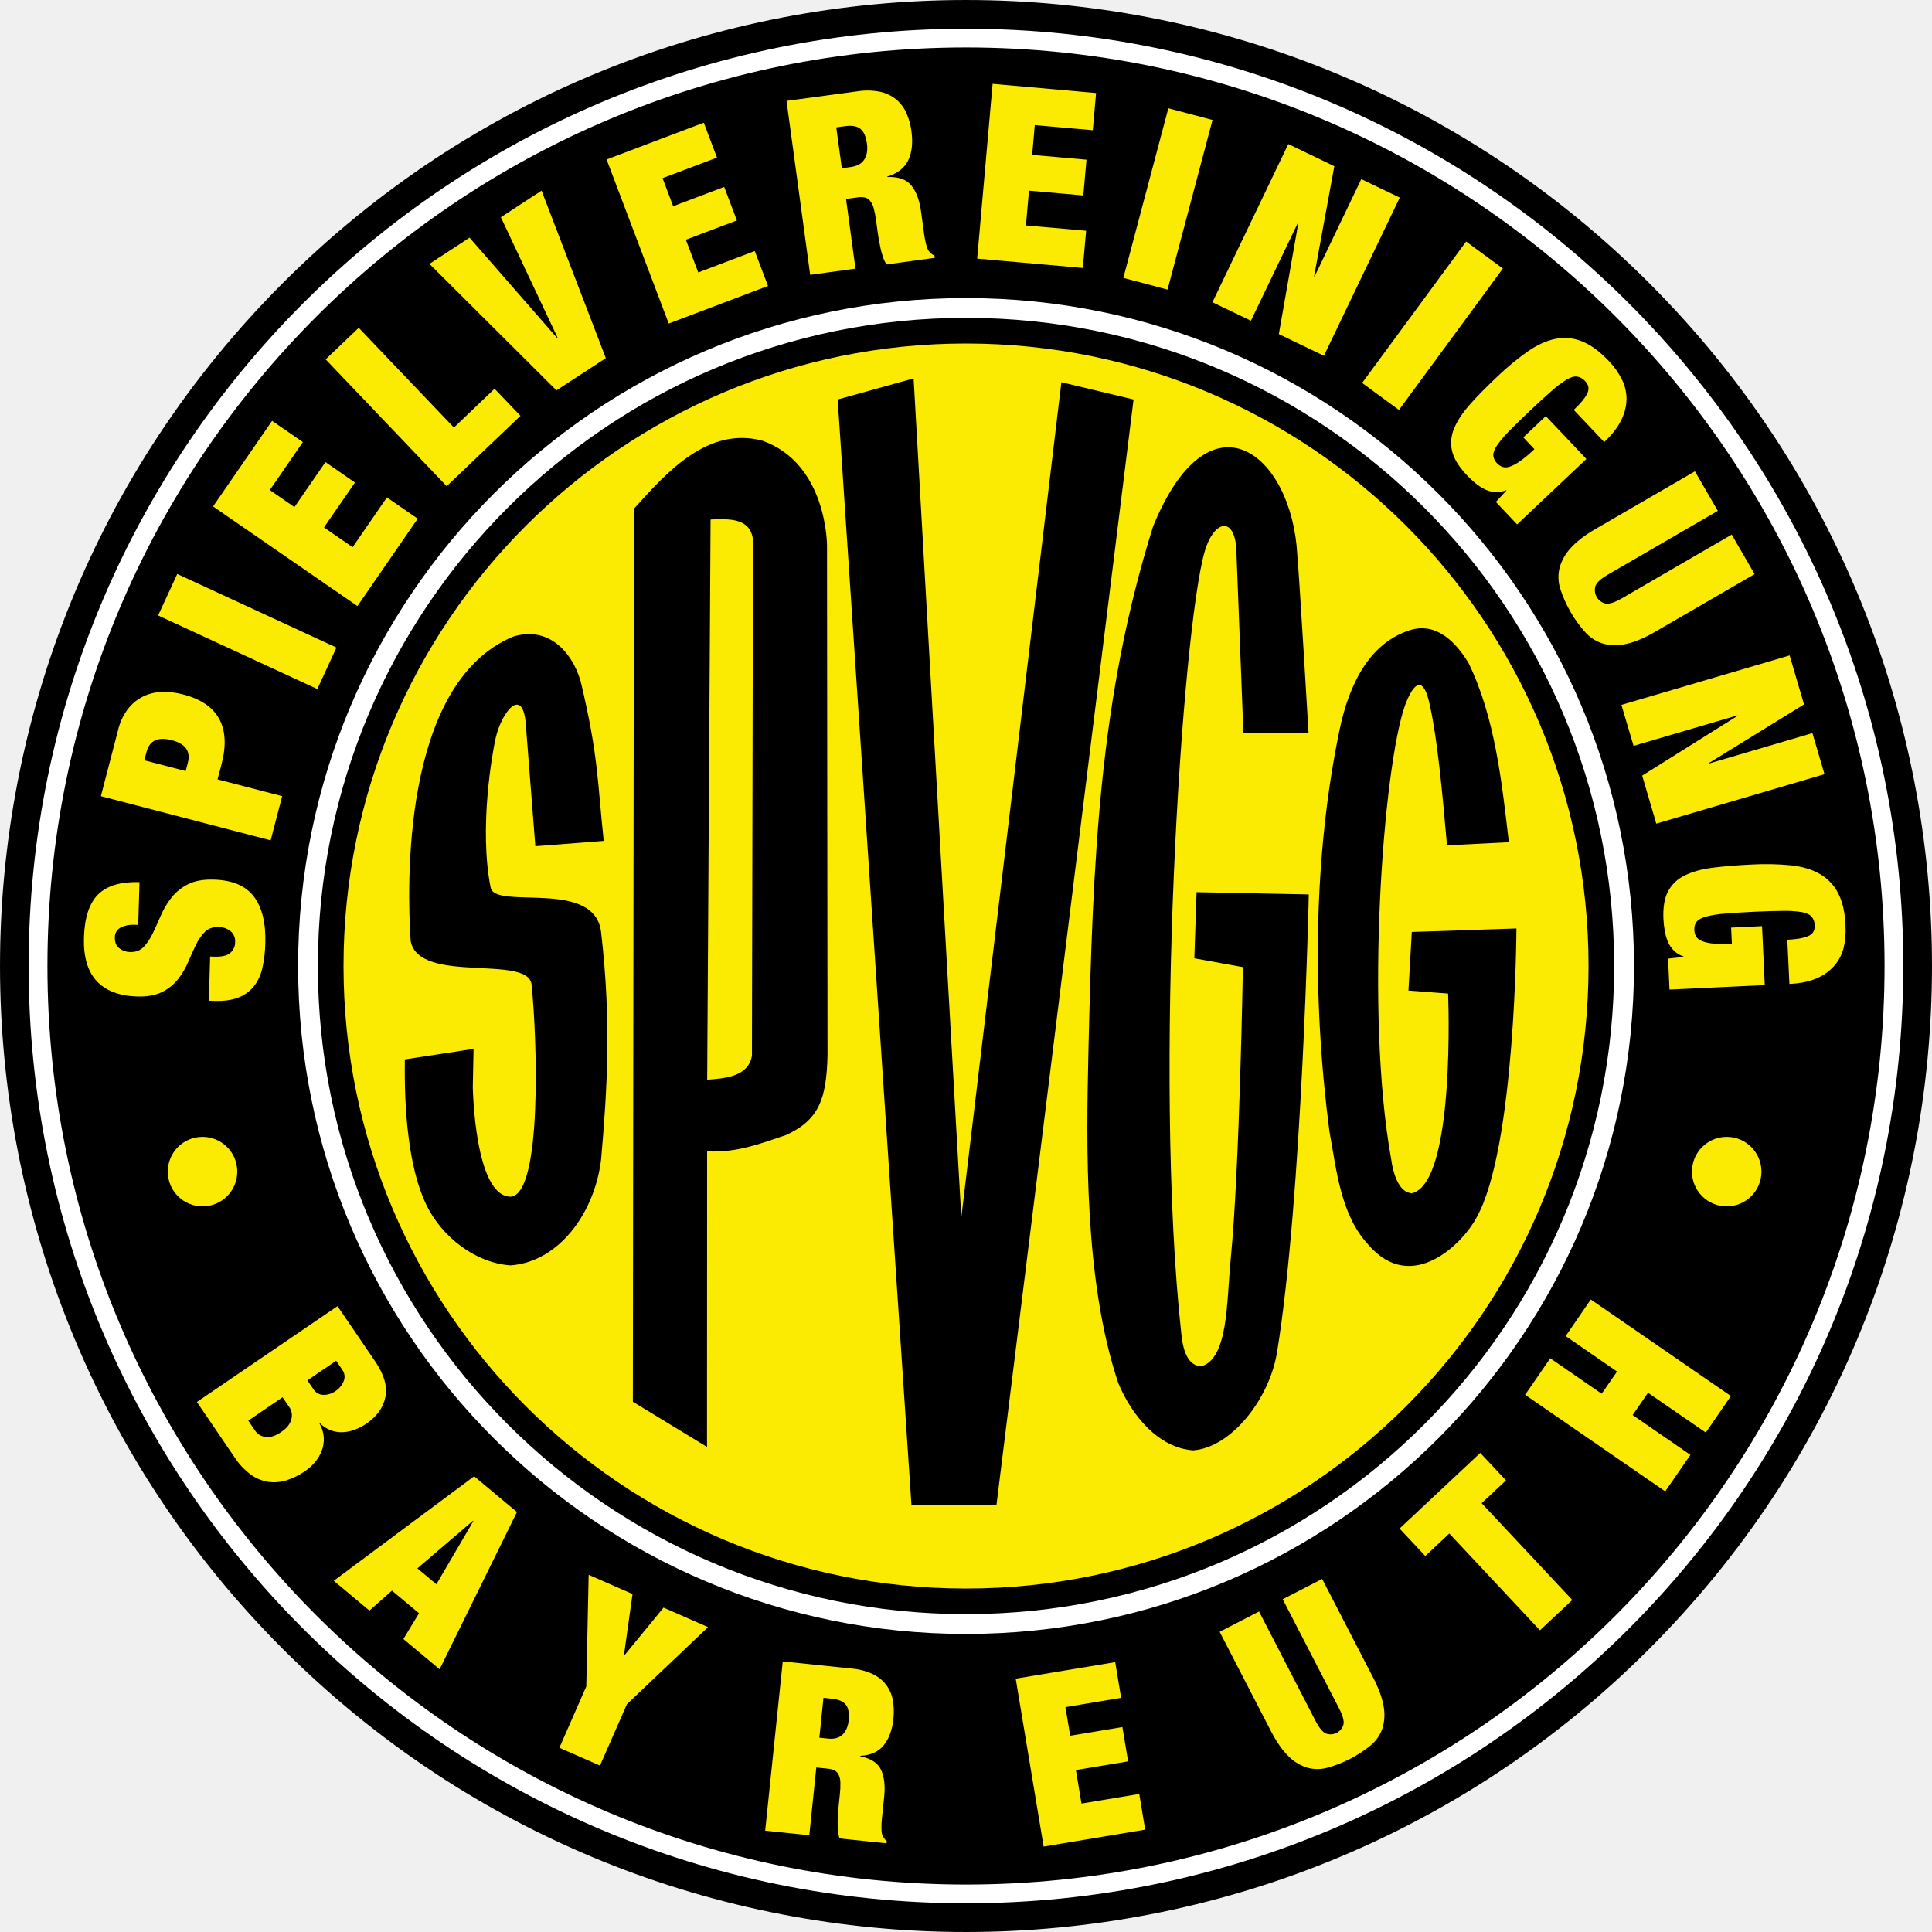
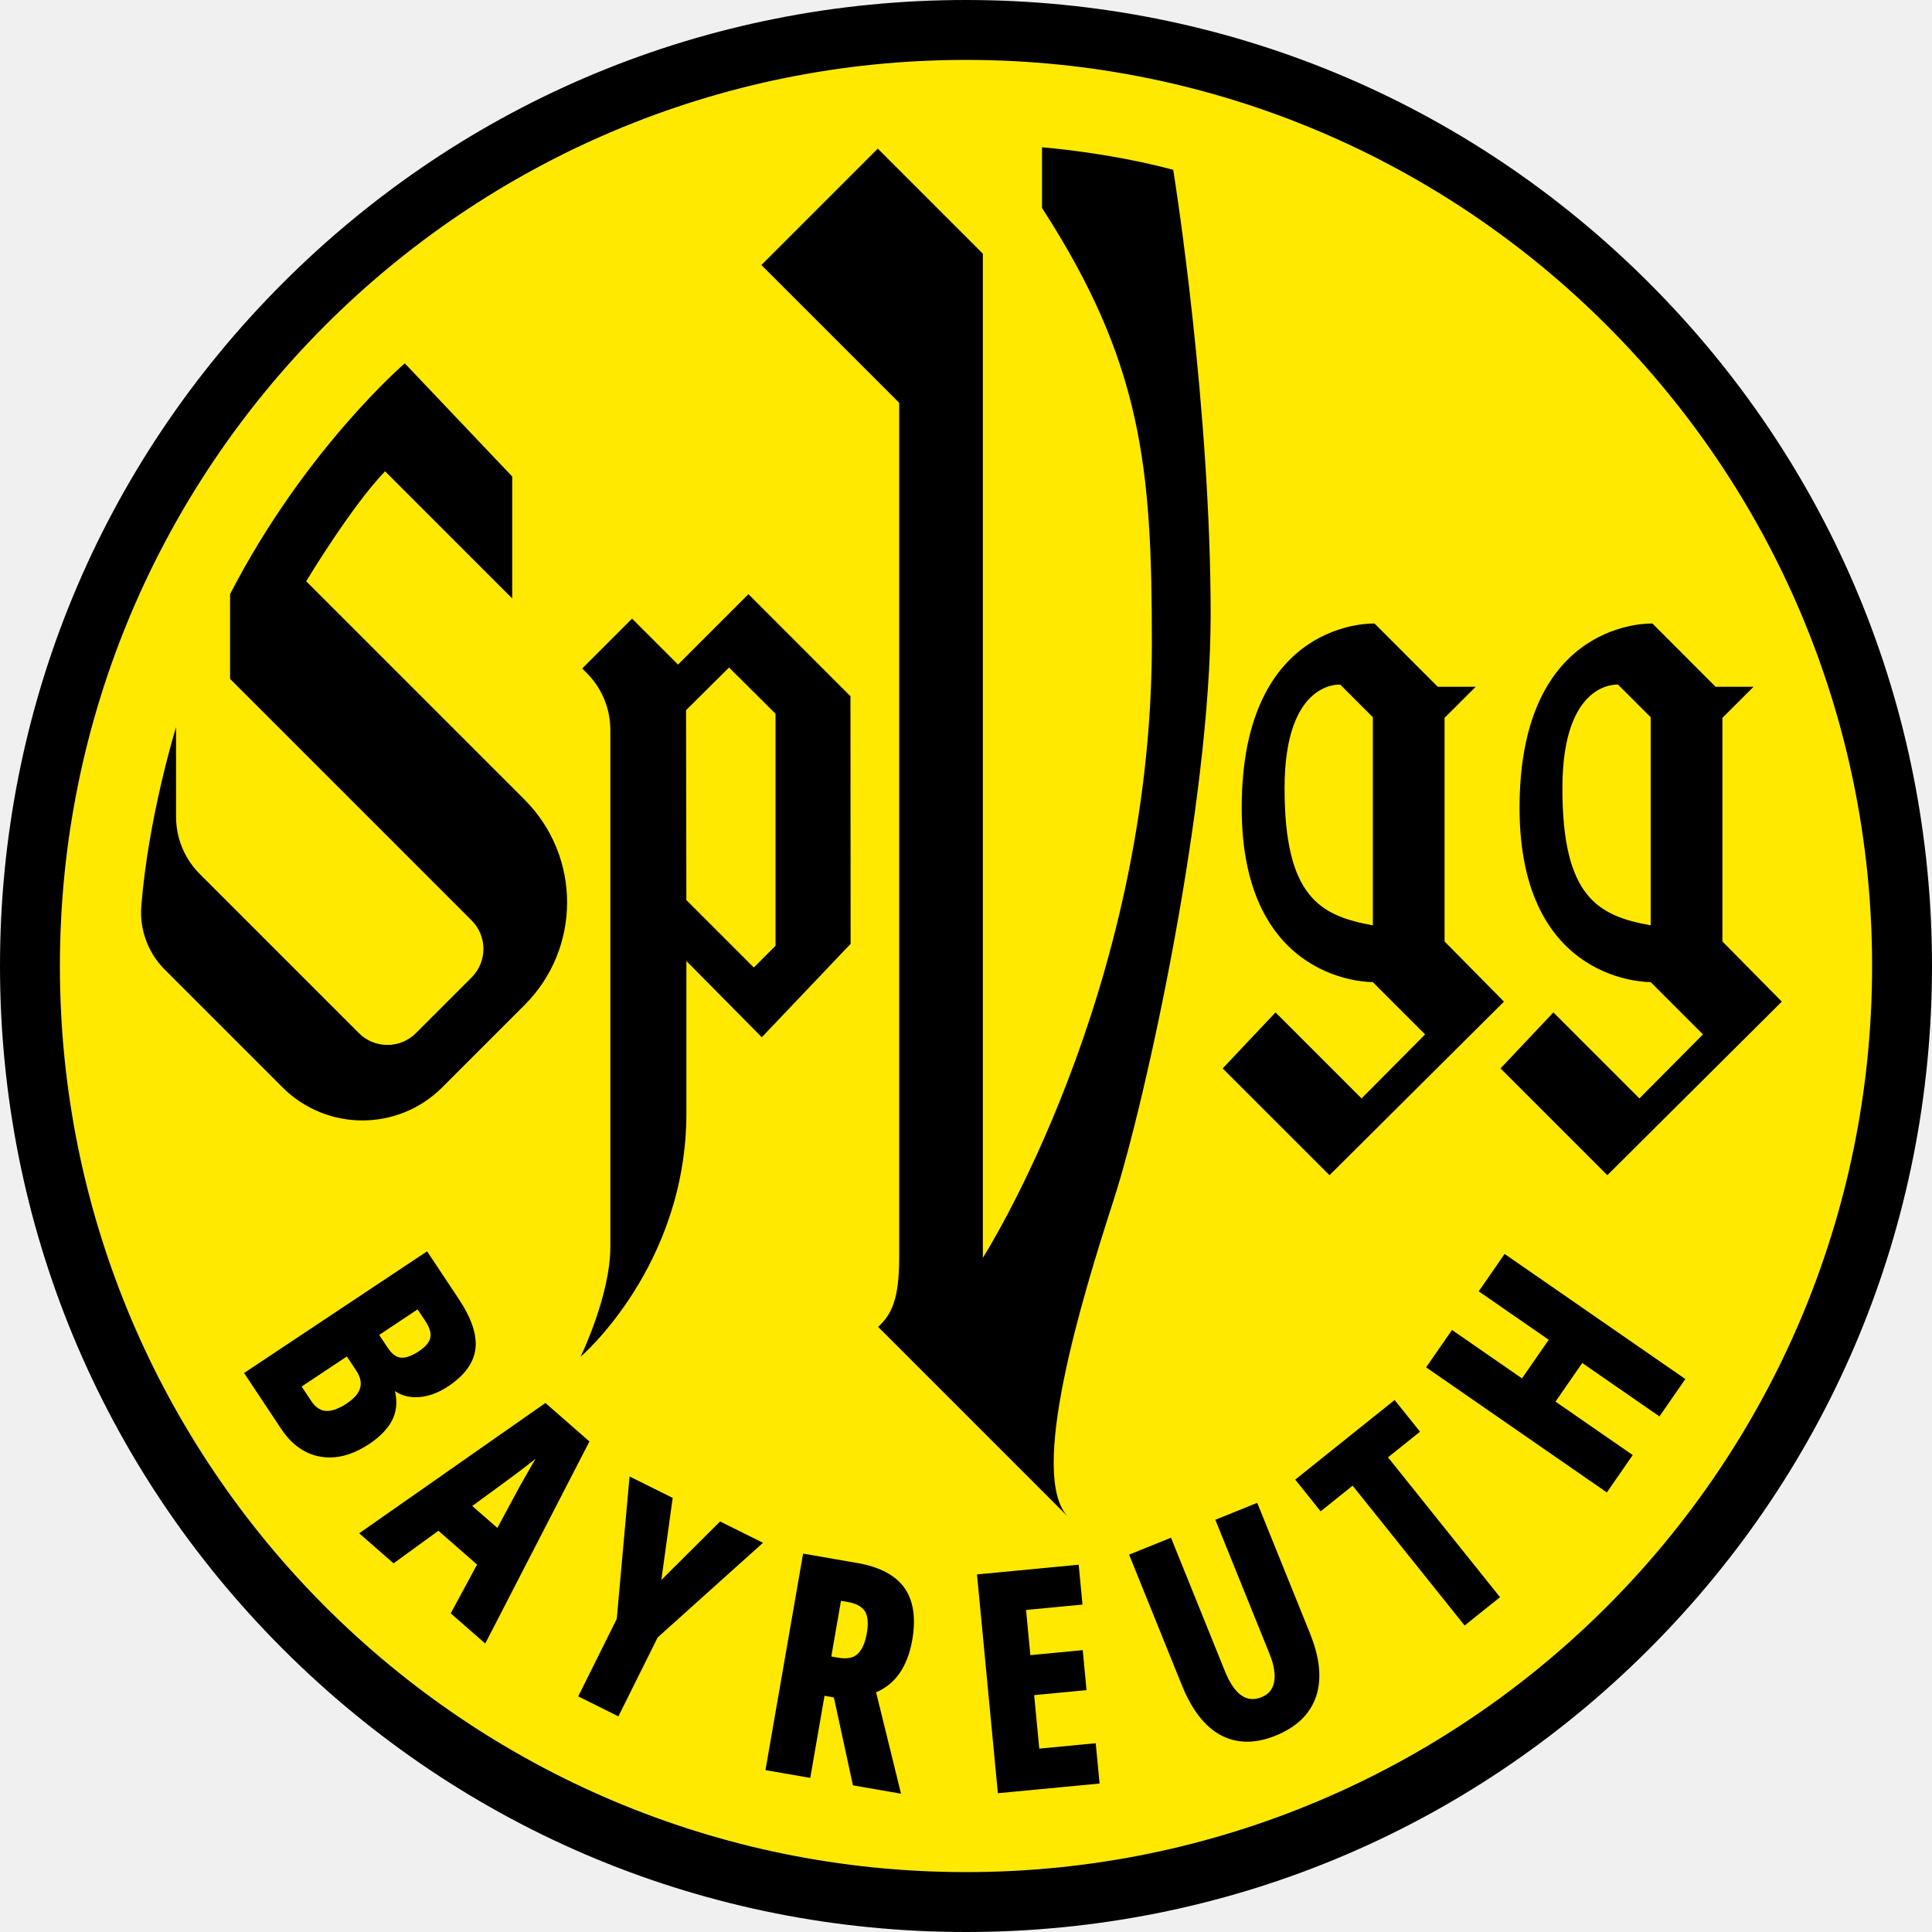
- <svg xmlns="http://www.w3.org/2000/svg" id="ba457261-f182-42e3-9e13-3a772e236ade" data-name="Ebene 1" width="50cm" height="50cm" viewBox="0 0 1417.32 1417.33">
-   <g>
-     <circle cx="708.66" cy="708.67" r="708.66" transform="translate(-293.54 708.66) rotate(-45)" />
-     <path d="M1396.27,708.67c0,379.75-307.85,687.6-687.61,687.6S21,1088.42,21,708.67,328.9,21.06,708.66,21.06,1396.27,328.9,1396.27,708.67Z" style="fill: #fff" />
-     <path d="M1382.52,708.67c0,372.17-301.69,673.86-673.86,673.86S34.79,1080.84,34.79,708.67,336.5,34.81,708.66,34.81,1382.52,336.51,1382.52,708.67Z" />
-     <path d="M1198.7,708.67c0,270.64-219.39,490-490,490s-490-219.4-490-490,219.38-490,490-490S1198.7,438,1198.7,708.67Z" style="fill: #fff" />
-     <path d="M1184.15,708.67c0,262.6-212.87,475.47-475.49,475.47S233.19,971.27,233.19,708.67,446.07,233.19,708.66,233.19,1184.15,446.07,1184.15,708.67Z" />
-     <path d="M1165.36,708.67c0,252.24-204.47,456.69-456.7,456.69S252,960.91,252,708.67,456.44,252,708.66,252,1165.36,456.44,1165.36,708.67Z" style="fill: #fbea01" />
-     <path d="M831.59,293.08,731,1104.14l-62.36-.12L614.53,293.08l55.7-15.49,35,615.46L778.63,280.4ZM876.18,703l35.61,6.48s-2.42,148.1-8.9,213.65c-3.14,31.79-1.61,73.65-21.84,79.31-8.91-.81-12.95-9.71-14.39-23.6-20.89-190.72.41-516.58,17.13-574.37,6.46-22.3,21.33-26.2,23.14-2.52l5.22,135.55h47.79S953.2,423,951.69,406.89c-3.89-73.72-64-122.7-105.73-20.86C806.19,512.62,801.74,631,798.48,771c-1.6,70.39-3.25,168.52,21.87,243.61,9.94,23.86,29.42,47.61,55,49.37,27.61-2,55.84-37.25,61.5-72,18.47-113.38,23.28-335.82,23.28-335.82l-82.33-1.65ZM606.7,400.34l.38,374.1c-.85,31.37-6,47-30.34,58.19-18.41,6.21-36.37,13.23-58,12l-.08,216.84-54.4-33.11.81-655.13c24.86-27.84,54.48-60.24,94-50C607,340,606.7,400.34,606.7,400.34Zm-54.31-4.24c-1.74-16.41-17.94-15.5-31.11-15l-2.48,411c12.92-1,30.25-2.15,32.83-17.67Zm483.32,287.59-2.47,43,29.09,2.19s5.78,139.23-26.62,146.49c-9.81-.45-13.87-15.38-15.16-25.11-19.4-107.9-5.8-287.7,10.21-332.92,3.88-10.31,12.59-28,18.42,1.08,5.32,24.74,8.73,60.52,12.34,101.71l45.38-2.28c-5.22-44.81-10.31-92-29.63-131.56-8.84-14.56-22.65-29.38-41.56-24.41-30.07,8.7-45.72,38.6-53,73.52-19.45,93.38-20.09,197.75-7.41,294.73,5.22,28.34,8.11,61.14,28.73,83.26,31.91,36.71,69.39-1.62,79.08-20.06,28.79-50.79,29.36-212.2,29.36-212.2ZM359.93,651.12c-8.71-43.76,1.38-99.52,3.62-109.37,4.66-20.41,19.93-38,22.12-11.07l7.06,90.11,50.17-3.9c-4.71-43.75-3.76-62.15-17-117.35-6.79-22.81-24.74-40.26-49.48-32.5-82.8,34.56-77.59,186.22-75.19,223.11,5.84,32.49,87.11,9.43,88.77,32.49,4,39,7.87,152.33-15,155.24-26.95.74-28.16-80.6-28.16-80.6l.56-27.81L297,777.19c-.59,38.09,2.82,79.31,15.42,106,11.51,24.31,36.49,43.36,62.09,45.11,35.05-2.5,61.6-37.84,66.45-77.61,4.36-50.44,7.74-100.4,0-166.84C436.34,644.23,363.36,667.83,359.93,651.12Z" />
-     <path d="M1292.21,859.49a25.49,25.49,0,1,1-25.5-25.48A25.49,25.49,0,0,1,1292.21,859.49Zm-1118.14,0A25.5,25.5,0,1,0,148.57,885,25.48,25.48,0,0,0,174.07,859.49ZM234.59,1044l-.28.2a23.43,23.43,0,0,1,3.22,10.48,24.06,24.06,0,0,1-1.54,9.7,28.64,28.64,0,0,1-5,8.36,36.85,36.85,0,0,1-7.29,6.55,50.45,50.45,0,0,1-13.47,6.64,30.7,30.7,0,0,1-13.36,1.18,29.54,29.54,0,0,1-12.83-5.31,48.9,48.9,0,0,1-12-12.75l-27.62-40.54,103.18-70.3,27.63,40.54q9.86,14.46,7.51,26.08t-14,19.6a39.71,39.71,0,0,1-8.52,4.43,28.5,28.5,0,0,1-8.9,1.83,22.26,22.26,0,0,1-8.67-1.39A23.16,23.16,0,0,1,234.59,1044Zm-22.22-11.48-5.09-7.46-25.15,17.14,5.09,7.46a10.6,10.6,0,0,0,7.6,4.49q5.06.75,11.57-3.68,6.08-4.14,7.3-9.17A10.53,10.53,0,0,0,212.37,1032.5Zm25-9.2a15.11,15.11,0,0,0,8.77-2.82,15.77,15.77,0,0,0,6-7.28,8.61,8.61,0,0,0-1.14-8.47l-4.4-6.48-21.09,14.37,4.41,6.47A8.74,8.74,0,0,0,237.33,1023.3ZM347.83,1083l31.4,26.25L322.5,1224.59l-26.57-22.2,11.47-18.9-19.85-16.59L271,1181.53l-26.16-21.86Zm-.56,32.85-.26-.23-40.82,34.94,13.95,11.65Zm110.81,98.48-.33-.15,6.27-44.79-32.18-14.11-1.74,81.9-19.73,45,29.79,13.06,19.73-45,59.54-56.57-32.66-14.31Zm196.88,33a46.37,46.37,0,0,1,.45,13.4q-1.3,12.54-7.13,19.66t-17.15,7.72l0,.35q11.56,2.25,15.17,9.82t2.31,20.11l-1.1,10.61c-.18,1.63-.34,3.31-.53,5s-.28,3.41-.33,5a40.18,40.18,0,0,0,.08,4.33,11.46,11.46,0,0,0,.56,3c.39.75.78,1.47,1.18,2.15a6.77,6.77,0,0,0,2.08,2.06l-.18,1.75-34.44-3.58a21.07,21.07,0,0,1-1.23-5.92,60.16,60.16,0,0,1-.18-6.7c0-2.22.15-4.34.31-6.38s.29-3.68.42-5l.87-8.34a60.37,60.37,0,0,0,.38-8.76,14,14,0,0,0-1.26-5.65,7,7,0,0,0-3-3.13,13.46,13.46,0,0,0-4.87-1.3l-8.53-.88-5.15,49.71-32.35-3.36,12.89-124.18,50.59,5.25a45.42,45.42,0,0,1,15.49,4.06,27.3,27.3,0,0,1,9.88,8A26.71,26.71,0,0,1,655,1247.35Zm-34.44,3.27c-1.92-2.43-5.32-3.9-10.16-4.4l-6.27-.65-3,29.23,6.44.67c4.62.47,8.18-.53,10.67-3s3.94-6,4.4-10.35Q623.38,1254.26,620.52,1250.62Zm172.86,72.5-4.09-24.56,38.3-6.36L823.4,1267l-38.29,6.36-3.5-21,40.87-6.79-4.35-26.21-73,12.13,20.48,123.17,74.5-12.39-4.35-26.19ZM1007.49,1231l-37.55-72.68L941,1173.21l41.31,80q4.17,8.08,3.25,12a9.89,9.89,0,0,1-12.71,6.57q-3.75-1.5-7.91-9.58l-41.31-80-28.89,14.92,37.55,72.69q6,11.64,12.51,18.13a33.32,33.32,0,0,0,13.65,8.68,27.6,27.6,0,0,0,15.08.28,86.46,86.46,0,0,0,32.22-16.64,27.86,27.86,0,0,0,8.45-12.43,33.78,33.78,0,0,0,.8-16.15Q1013.5,1242.63,1007.49,1231Zm97.31-145-18.88-20.14-59.19,55.49,18.88,20.14,17.61-16.5,66.5,71,23.73-22.24-66.51-71Zm43.77-105.82,37.71,26L1175,1022.46l-37.73-26-18.43,26.78,102.8,70.83,18.46-26.77-42.37-29.19,11.27-16.36,42.37,29.19,18.45-26.79L1167,953.33ZM130.62,718.32A56.64,56.64,0,0,0,138,705.8q2.89-6.78,5.68-12.57a34.42,34.42,0,0,1,6.59-9.57c2.54-2.52,5.91-3.7,10.1-3.58a14,14,0,0,1,8.75,3,9.58,9.58,0,0,1,3.37,8.15,10.29,10.29,0,0,1-3.57,7.85c-2.29,2-6.18,2.89-11.71,2.73l-3.06-.1-.95,32.42,4.5.15q10.08.28,17-2.4a26.85,26.85,0,0,0,11.34-8.06,33.19,33.19,0,0,0,6.34-13.34,89.55,89.55,0,0,0,2.25-18.43q.66-22.19-8.27-34.17t-29.48-12.59q-11.71-.35-19.13,3.5a36.34,36.34,0,0,0-12.1,9.86,59.42,59.42,0,0,0-7.68,13q-3,7-5.88,13a37.11,37.11,0,0,1-6.69,10q-3.81,4-10.12,3.77a13,13,0,0,1-7.75-2.75c-2.3-1.76-3.4-4.45-3.28-8.07a7.77,7.77,0,0,1,4.25-7.12,19.57,19.57,0,0,1,9.9-2.06l3,.09.94-31.37Q81.7,646.57,72,656.14T61.57,687.69q-.63,21.28,9.34,32t29.59,11.35q11.32.31,18.49-3.35A34.73,34.73,0,0,0,130.62,718.32Zm67.94-101.83L74,584.08l12.66-48.66a41.28,41.28,0,0,1,7.15-15.28A31.77,31.77,0,0,1,104.89,511a33.73,33.73,0,0,1,13.82-3.4,54.71,54.71,0,0,1,15.73,1.87q19.38,5.06,26.37,17.94t1.77,33l-3,11.35L207,584.07Zm-62-67.28Q133.76,545,125.92,543q-15.17-3.94-18.44,8.65l-1.59,6.12,30.33,7.89,1.59-6.12C138.87,555.44,138.45,552,136.58,549.21Zm110.26-74.15-116.79-54L116,451.5l116.79,54Zm59.61-94.56-22.59-15.59-25.17,36.5-21-14.5L260.39,354,238.75,339,216,372,197.94,359.5l24.25-35.17L199.6,308.74l-43.3,62.78L262.24,444.6ZM333,313.68l-69.84-73.19L238.9,263.64l88.79,93.06,54.13-51.63-19-19.88Zm64.29-173.83-29.87,19.51,41.7,88.56-.3.19-64.35-73.76-29.42,19.23,93.16,92.81,36.22-23.66Zm166.12,69.93-9.71-25.62-41.47,15.71-9.08-24,37.43-14.17-9.3-24.58-37.43,14.18-7.8-20.6L526,115.62,516.29,90,445,117l45.59,120.35Zm122.1-22.41.26,1.79L650.37,194a22.58,22.58,0,0,1-2.69-5.64,67.26,67.26,0,0,1-1.81-6.67c-.48-2.24-.9-4.41-1.24-6.48s-.61-3.78-.79-5.09l-1.16-8.58a65.58,65.58,0,0,0-1.75-8.86,14.2,14.2,0,0,0-2.64-5.38,7.12,7.12,0,0,0-3.77-2.4,14.29,14.29,0,0,0-5.17-.13l-8.7,1.19,6.94,51.13-33.24,4.52L577,74,629,67a46.79,46.79,0,0,1,16.51.29,28,28,0,0,1,11.86,5.58,27.45,27.45,0,0,1,7.54,10,48.07,48.07,0,0,1,3.72,13.32q1.75,12.87-2.37,21.42t-15.33,11.91l.05.36q12.1-.54,17.57,6.17t7.2,19.59l1.48,10.9c.22,1.67.46,3.4.71,5.19s.54,3.48.88,5.07a43.29,43.29,0,0,0,1.11,4.31,11.48,11.48,0,0,0,1.32,2.91q.85,1,1.71,1.86A7.07,7.07,0,0,0,685.51,187.37ZM636,105.48q-1.08-8-4.85-11c-2.51-2-6.24-2.6-11.24-1.92l-6.42.87,4.08,30,6.6-.9q7.13-1,9.94-5.62C636,113.82,636.62,110,636,105.48Zm160.78,63.8-44.17-3.9,2.26-25.52,39.85,3.53,2.34-26.25-39.87-3.52,1.93-21.86,42.56,3.76,2.41-27.29-75.91-6.72L716.86,189.72l77.52,6.85ZM857.1,79.42l-33,124.44,32.42,8.6L889.51,88Zm95,84.17.33.15-14.27,81.35L971.23,261l55.65-116.06-28.24-13.54-34.29,71.52-.32-.15,14.83-80.86L945.1,105.68,889.45,221.75l28.24,13.53Zm123.47,13.59L999.28,280.92l27,19.83L1102.51,197Zm3.16,119.11q-8.34,9.27-11.91,17.85a26.63,26.63,0,0,0-1.55,16.85q2,8.29,10.81,17.61a70.84,70.84,0,0,0,6.27,5.87,37.74,37.74,0,0,0,6.84,4.46,20,20,0,0,0,7.53,2.07,17.67,17.67,0,0,0,8.13-1.36l.24.27-7.71,8.3,15.58,16.5,50.82-48L1134,305.27l-16.51,15.6,8.16,8.64a92.76,92.76,0,0,1-10.45,8.76,30.23,30.23,0,0,1-7.57,4.06,8.57,8.57,0,0,1-5.37.23,10.44,10.44,0,0,1-4.07-2.74,8.84,8.84,0,0,1-2.71-5.75c-.07-2,.84-4.44,2.76-7.32a78.47,78.47,0,0,1,8.84-10.47q6-6.13,15.41-15.06t15.9-14.52a78.13,78.13,0,0,1,10.95-8.25c3-1.74,5.5-2.48,7.58-2.2a10,10,0,0,1,6,3.4q4.06,4.32,1.25,9.46-2.18,4.51-9.65,11.58l22.33,23.63q8.52-8,12.38-15.9a35.84,35.84,0,0,0,4-15.4,32.16,32.16,0,0,0-3.36-14.58,54.26,54.26,0,0,0-9.51-13.48q-10.15-10.74-19.81-14.54a34.25,34.25,0,0,0-19.47-1.84q-9.81,2-20.16,9.12A191.83,191.83,0,0,0,1098.72,276Q1087.05,287,1078.69,296.29Zm73.67,105.64a34.52,34.52,0,0,0-8.26,14.48,28.63,28.63,0,0,0,.47,15.54,89,89,0,0,0,18.75,32.32,28.57,28.57,0,0,0,13.21,8.05,34.49,34.49,0,0,0,16.68,0q9.22-2,20.94-8.82l73-42.32-16.8-29L1190,438.83q-8.12,4.71-12.19,3.95a10.23,10.23,0,0,1-7.43-12.78c.91-2.63,4.08-5.49,9.49-8.63l80.34-46.6-16.81-29-73,42.32Q1158.71,394.92,1152.36,401.93Zm46,145.26,76.22-22.4.09.34L1204.71,569l10.35,35.23,123.4-36.28-8.86-30.13-76,22.37-.09-.31,69.94-43.11-10.57-35.94-123.4,36.29Zm155.53,131.89q-.69-14.77-5.54-24a34.13,34.13,0,0,0-13.58-14.07c-5.8-3.28-12.9-5.36-21.23-6.23a191.17,191.17,0,0,0-28.73-.54q-16,.75-28.41,2.33t-20.68,5.76a26.69,26.69,0,0,0-12.17,11.78q-3.9,7.58-3.28,20.37a67.2,67.2,0,0,0,1,8.54,35.5,35.5,0,0,0,2.26,7.84,20.28,20.28,0,0,0,4.36,6.48,18.06,18.06,0,0,0,7.07,4.27V702l-11.31,1.26,1.07,22.71,69.88-3.29-2-43.25-22.68,1.07.55,11.89a95.13,95.13,0,0,1-13.64-.18,30,30,0,0,1-8.37-1.86,8.5,8.5,0,0,1-4.22-3.32,10.17,10.17,0,0,1-1.31-4.73,8.79,8.79,0,0,1,1.7-6.12c1.26-1.56,3.54-2.81,6.86-3.75a76.26,76.26,0,0,1,13.53-2.17q8.53-.76,21.51-1.38c8.64-.4,15.82-.63,21.54-.65a77.27,77.27,0,0,1,13.67.89c3.39.63,5.8,1.71,7.18,3.27a10.11,10.11,0,0,1,2.31,6.5q.27,6-5.22,8c-3.07,1.36-8,2.19-14.86,2.52l1.53,32.41q11.7-.55,19.75-4a35.83,35.83,0,0,0,13-9.12,32,32,0,0,0,7-13.24A53.88,53.88,0,0,0,1353.84,679.08Z" style="fill: #fbea01" />
-   </g>
+ <svg xmlns="http://www.w3.org/2000/svg" id="uuid-4d0f9342-a52d-429f-8918-6c04e1d803a3" data-name="Layer 1" width="198.86mm" height="198.86mm" viewBox="0 0 563.7 563.7">
+   <path d="M546.22,281.85c0,146.01-118.36,264.37-264.37,264.37S17.48,427.86,17.48,281.85,135.84,17.48,281.85,17.48s264.37,118.36,264.37,264.37" style="fill: #ffe900;" />
+   <path d="M281.85,17.48c146.01,0,264.37,118.36,264.37,264.37s-118.36,264.37-264.37,264.37S17.48,427.86,17.48,281.85,135.84,17.48,281.85,17.48m0-17.48C206.56,0,135.79,29.32,82.55,82.55,29.32,135.79,0,206.57,0,281.85s29.32,146.06,82.55,199.3c53.24,53.23,124.01,82.55,199.3,82.55s146.06-29.32,199.3-82.55c53.23-53.23,82.55-124.01,82.55-199.3s-29.32-146.06-82.55-199.3C427.91,29.32,357.13,0,281.85,0M153.05,233.32c16.55,16.55,16.55,43.37,0,59.92l-24.02,24.02c-12.87,12.87-33.73,12.87-46.6,0l-34.36-34.36c-4.86-4.86-7.37-11.61-6.84-18.46,2.03-26.14,10.14-52.28,10.14-52.28v26.18c0,6.24,2.48,12.23,6.89,16.64l46.45,46.45c4.6,4.6,12.05,4.6,16.65,0l16.24-16.24c4.6-4.6,4.6-12.05,0-16.64l-15.51-15.51-54.96-54.96v-24.73c21.81-42.29,50.97-67.34,50.97-67.34l31.35,33.02v35.58l-37.1-37.1c-9.95,10.33-23.01,32.09-23.01,32.09l63.7,63.7Zm95.09-30.18l.04,72.25-25.91,27.25-22-22.25v44.36c0,44.75-30.87,71.11-30.87,71.11,0,0,8.68-17.86,8.68-32.08V213c0-6.24-2.48-12.23-6.89-16.64l-1.32-1.32,14.55-14.55,13.41,13.41,20.54-20.54,29.77,29.78Zm-21.86,5.11l-13.57-13.49-12.54,12.46,.09,55.39,19.68,19.68,6.34-6.34v-67.7Zm293.61,83.98l-50.92,50.66-31.16-31.16,15.42-16.34,25.1,25.1,18.54-18.68-15.27-15.27s-38.24,.8-38.24-50.82c0-55.42,38.77-53.79,38.77-53.79l18.42,18.44h11.09l-9.09,9.08v65.24l17.33,17.55Zm-38.27-82.96l-9.51-9.51s-16.25-1.47-16.25,30.22,10.34,37.24,25.76,40v-60.71ZM304.03,42.97v17.71c29.33,45.33,32.05,75.86,32.05,126.88,0,102.32-49.33,179.46-49.33,179.46h.02V74.02l-30.66-30.66-33.96,33.96,40.21,40.21v249.22c0,12.45-2.22,16.7-6.14,20.4l55.49,55.49c-11.93-11.93,3.93-63.82,13.24-92.59,9.32-28.81,28.28-115.72,28.28-170.69,0-60.14-10.3-126.21-10.92-129.81-18.81-5.07-38.27-6.58-38.27-6.58m134.79,249.26l-50.92,50.66-31.17-31.16,15.42-16.34,25.1,25.1,18.54-18.68-15.27-15.27s-38.24,.8-38.24-50.82c0-55.42,38.77-53.79,38.77-53.79l18.42,18.44h11.09l-9.09,9.08v65.24l17.33,17.55Zm-38.27-82.96l-9.51-9.51s-16.25-1.47-16.25,30.22,10.34,37.24,25.76,40v-60.71ZM114.74,413.65c1-2.31,1.17-4.92,.5-7.77,1.78,1.23,3.89,1.83,6.25,1.8,3.04-.05,6.17-1.13,9.31-3.21,4.76-3.17,7.43-6.85,7.92-10.95,.48-4.04-1.14-8.91-4.83-14.46l-9.28-13.96-52.72,35.05-.68,.45,10.86,16.35c3.03,4.56,6.88,7.28,11.44,8.07,.88,.15,1.77,.23,2.67,.23,3.73,0,7.6-1.32,11.54-3.93,3.46-2.3,5.83-4.88,7.04-7.66m-13.54-4.2c-2.41,1.6-4.5,2.34-6.19,2.2-1.64-.14-3.03-1.09-4.23-2.91l-2.79-4.2,13.19-8.77,2.69,4.05c2.47,3.71,1.61,6.77-2.68,9.62m20.63-27.4l2.27,3.41c1.23,1.84,1.71,3.46,1.45,4.81-.26,1.34-1.39,2.68-3.35,3.99-2,1.33-3.75,1.96-5.2,1.86-1.37-.09-2.67-1.05-3.87-2.86l-2.5-3.77,11.2-7.45Zm37.29,27.3l-54.33,38.02,10.03,8.77,13.08-9.51,11.28,9.86-7.68,14.24,10.07,8.8,30.4-58.95-12.84-11.23Zm-2.87,16.28c-.37,.62-.76,1.3-1.19,2.04-1.82,3.14-2.94,5.11-3.38,5.91l-6.57,12.23-7.33-6.41c8.19-5.95,13.51-9.89,15.83-11.69,.91-.71,1.79-1.4,2.64-2.08m53.85,18.29l12.51,6.22-30.74,27.62-11.45,23.02-11.72-5.83,11.24-22.6,3.74-41.57,12.58,6.26-3.31,23.95,17.14-17.07Zm40.01,12.12l-15.8-2.75-10.98,63.18,13.07,2.27,4.16-23.96,2.73,.48,5.56,25.65,14.03,2.44-7.27-29.58c5.65-2.4,9.2-7.54,10.55-15.29,1.11-6.37,.34-11.47-2.27-15.17-2.61-3.7-7.25-6.14-13.79-7.28m-4.73,11.04l2.05,.36c2.37,.41,4.01,1.3,4.9,2.65,.89,1.37,1.09,3.54,.58,6.45-.49,2.84-1.4,4.88-2.71,6.07-1.24,1.14-3.1,1.5-5.51,1.08l-2.14-.37,2.82-16.24Zm74.32,41.55l1.12,11.76-29.67,2.83-6.09-63.84,29.67-2.83,1.11,11.63-16.47,1.57,1.26,13.18,15.28-1.46,1.11,11.67-15.28,1.46,1.49,15.6,16.47-1.57Zm62.57-31.88c2.85,7.05,3.43,13.19,1.72,18.25-1.72,5.1-5.68,8.94-11.78,11.41-2.93,1.19-5.73,1.78-8.36,1.78s-5.29-.63-7.67-1.91c-4.62-2.47-8.44-7.38-11.35-14.58l-15.39-38.09,12.22-4.94,15.71,38.88c2.8,6.93,6.32,9.42,10.73,7.64,2.02-.82,3.21-2.24,3.64-4.35,.45-2.21,0-4.99-1.33-8.29l-15.81-39.12,12.22-4.94,15.46,38.25Zm22.71-51.53l32.68,40.8-10.32,8.27-32.68-40.8-9.34,7.48-7.41-9.25,29-23.23,7.41,9.25-9.34,7.48Zm56.67-27.53l-7.8,11.27,22.53,15.59-7.55,10.91-52.73-36.5,7.55-10.91,20.42,14.13,7.8-11.27-20.42-14.13,7.55-10.91,52.73,36.5-7.55,10.91-22.53-15.59Z" />
</svg>
